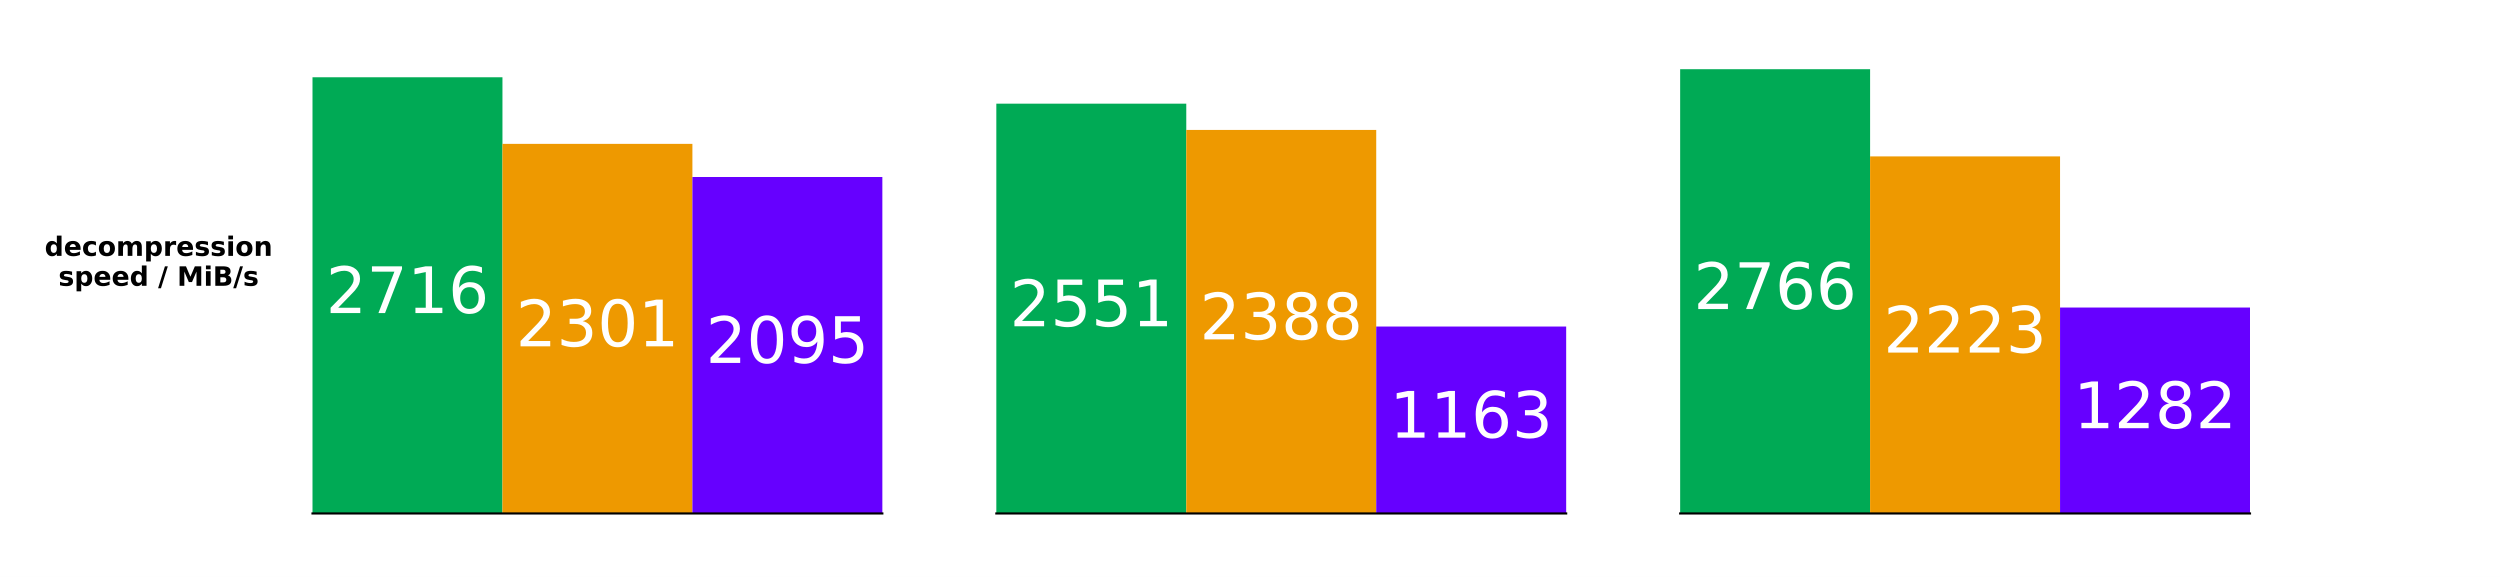
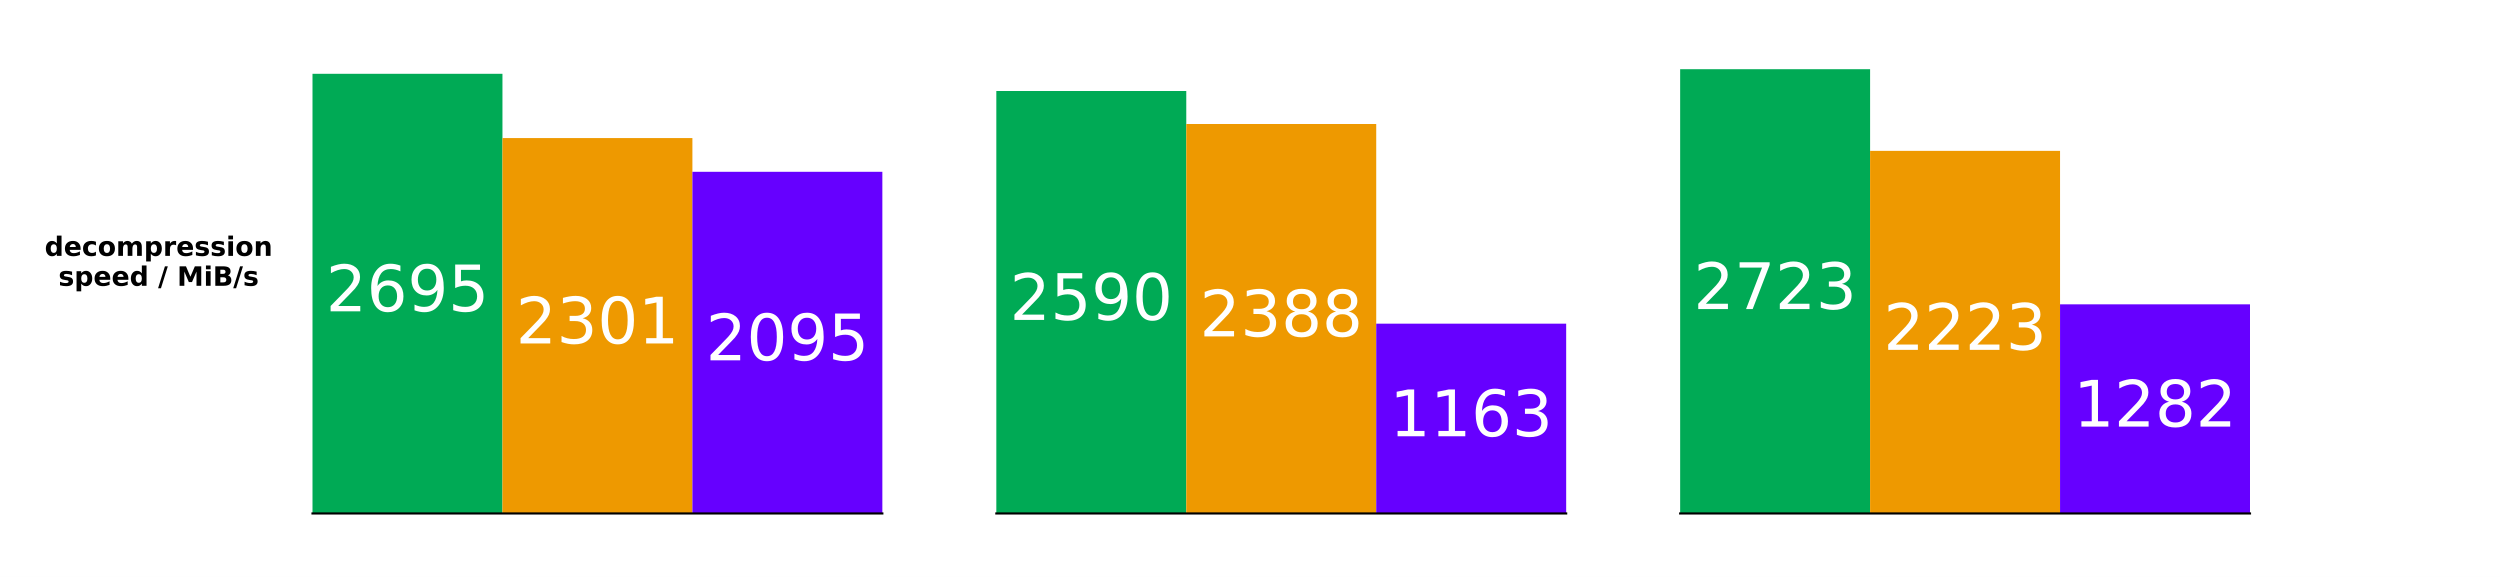
<svg xmlns="http://www.w3.org/2000/svg" xmlns:xlink="http://www.w3.org/1999/xlink" width="1248" height="288" viewBox="0 0 936 216">
  <defs>
    <style>
            *{stroke-linejoin:round;stroke-linecap:butt}
        </style>
  </defs>
  <g id="figure_1">
    <path id="patch_1" d="M0 216h936V0H0z" style="fill:#fff" />
    <g id="axes_1">
      <path id="patch_2" d="M117 192.24h213.353V25.92H117z" style="fill:#fff" />
-       <path id="patch_3" d="M117 192.24h71.118V28.931H117z" clip-path="url(#p9046fb11f5)" style="fill:#0a5" />
-       <path id="patch_4" d="M188.118 192.24h71.117V53.854h-71.117z" clip-path="url(#p9046fb11f5)" style="fill:#e90" />
-       <path id="patch_5" d="M259.235 192.24h71.118V66.272h-71.118z" clip-path="url(#p9046fb11f5)" style="fill:#60f" />
+       <path id="patch_3" d="M117 192.24h71.118V27.62H117z" clip-path="url(#p24fcda8456)" style="fill:#0a5" />
+       <path id="patch_4" d="M188.118 192.24h71.117V51.699h-71.117z" clip-path="url(#p24fcda8456)" style="fill:#e90" />
+       <path id="patch_5" d="M259.235 192.24h71.118V64.31h-71.118z" clip-path="url(#p24fcda8456)" style="fill:#60f" />
      <g id="matplotlib.axis_2">
        <g id="text_1">
          <g transform="matrix(.1 0 0 -.1 16.719 95.802)">
            <defs>
              <path id="DejaVuSans-Bold-64" d="M2919 2988v1875h1125V0H2919v506q-231-309-510-453-278-144-643-144-647 0-1063 514-415 515-415 1324t415 1323q416 514 1063 514 362 0 642-145t511-451M2181 722q360 0 549 262 189 263 189 763t-189 762q-189 263-549 263-356 0-545-263-189-262-189-762t189-763q189-262 545-262" transform="scale(.01563)" />
              <path id="DejaVuSans-Bold-65" d="M4031 1759v-318H1416q40-394 284-591t681-197q353 0 723 105 371 105 762 317V213Q3469 63 3072-14t-794-77q-950 0-1477 483-526 483-526 1355 0 856 517 1346 517 491 1424 491 825 0 1320-497 495-496 495-1328m-1150 372q0 319-186 514-186 196-486 196-325 0-528-183t-253-527z" transform="scale(.01563)" />
              <path id="DejaVuSans-Bold-63" d="M3366 3391v-913q-228 156-458 231t-477 75q-468 0-729-273t-261-764 261-765q261-273 729-273 263 0 499 78 236 79 436 232V103Q3103 6 2833-42q-270-49-542-49-947 0-1482 486-534 486-534 1352t534 1351q535 486 1482 486 275 0 542-48t533-145" transform="scale(.01563)" />
              <path id="DejaVuSans-Bold-6f" d="M2203 2784q-372 0-567-267t-195-770 195-771q195-267 567-267 366 0 559 267 194 268 194 771t-194 770q-193 267-559 267m0 800q903 0 1411-488 508-487 508-1349 0-863-508-1351Q3106-91 2203-91q-906 0-1417 487-511 488-511 1351 0 862 511 1349 511 488 1417 488" transform="scale(.01563)" />
              <path id="DejaVuSans-Bold-6d" d="M3781 2919q213 325 505 495t642 170q603 0 919-372 316-371 316-1081V0H5038v1825q3 41 4 84 2 44 2 125 0 372-110 539-109 168-353 168-318 0-492-263-173-262-180-759V0H2784v1825q0 581-100 748-100 168-356 168-322 0-497-264t-175-755V0H531v3500h1125v-512q207 296 474 446t589 150q362 0 640-175 279-175 422-490" transform="scale(.01563)" />
              <path id="DejaVuSans-Bold-70" d="M1656 506v-1837H538v4831h1118v-512q232 306 513 451t647 145q647 0 1062-514 416-514 416-1323T3878 423Q3463-91 2816-91q-366 0-647 145-281 146-513 452m744 2266q-359 0-552-264-192-264-192-761t192-761q193-264 552-264t548 262q190 263 190 763t-190 762q-189 263-548 263" transform="scale(.01563)" />
              <path id="DejaVuSans-Bold-72" d="M3138 2547q-147 69-293 101-145 33-292 33-431 0-664-277-233-276-233-791V0H538v3500h1118v-575q216 344 495 501 280 158 671 158 56 0 121-5 66-4 191-20z" transform="scale(.01563)" />
              <path id="DejaVuSans-Bold-73" d="M3272 3391v-850q-359 150-694 225-334 75-631 75-319 0-474-80-154-80-154-245 0-135 117-207 117-71 420-106l197-28q860-109 1156-359 297-250 297-785 0-559-413-841Q2681-91 1863-91q-347 0-718 55-370 55-761 164v850q335-162 686-244 352-81 714-81 329 0 494 90 166 91 166 270 0 150-114 223t-455 114l-197 25q-747 94-1047 347t-300 769q0 556 381 824 382 269 1169 269 310 0 650-47 341-46 741-146" transform="scale(.01563)" />
              <path id="DejaVuSans-Bold-69" d="M538 3500h1118V0H538zm0 1363h1118v-913H538z" transform="scale(.01563)" />
              <path id="DejaVuSans-Bold-6e" d="M4056 2131V0H2931v1631q0 453-20 625t-70 253q-66 110-179 171-112 61-256 61-350 0-550-271-200-270-200-748V0H538v3500h1118v-512q253 306 537 451 285 145 629 145 606 0 920-372 314-371 314-1081" transform="scale(.01563)" />
            </defs>
            <use xlink:href="#DejaVuSans-Bold-64" />
            <use xlink:href="#DejaVuSans-Bold-65" x="71.582" />
            <use xlink:href="#DejaVuSans-Bold-63" x="139.404" />
            <use xlink:href="#DejaVuSans-Bold-6f" x="198.682" />
            <use xlink:href="#DejaVuSans-Bold-6d" x="267.383" />
            <use xlink:href="#DejaVuSans-Bold-70" x="371.582" />
            <use xlink:href="#DejaVuSans-Bold-72" x="443.164" />
            <use xlink:href="#DejaVuSans-Bold-65" x="492.48" />
            <use xlink:href="#DejaVuSans-Bold-73" x="560.303" />
            <use xlink:href="#DejaVuSans-Bold-73" x="619.824" />
            <use xlink:href="#DejaVuSans-Bold-69" x="679.346" />
            <use xlink:href="#DejaVuSans-Bold-6f" x="713.623" />
            <use xlink:href="#DejaVuSans-Bold-6e" x="782.324" />
          </g>
          <g transform="matrix(.1 0 0 -.1 21.867 107)">
            <defs>
              <path id="DejaVuSans-Bold-2f" d="M1644 4666h694L691-594H0z" transform="scale(.01563)" />
              <path id="DejaVuSans-Bold-4d" d="M588 4666h1531l1062-2497 1069 2497h1528V0H4641v3413L3566 897h-763L1728 3413V0H588z" transform="scale(.01563)" />
              <path id="DejaVuSans-Bold-42" d="M2456 2859q285 0 431 125 147 125 147 369 0 241-147 367-146 127-431 127h-665v-988zm41-2040q362 0 545 153t183 462q0 304-181 455-181 152-547 152h-706V819zm1119 1678q387-113 599-416 213-303 213-743 0-675-456-1007Q3516 0 2584 0H588v4666h1806q972 0 1408-294t436-941q0-340-160-579-159-239-462-355" transform="scale(.01563)" />
            </defs>
            <use xlink:href="#DejaVuSans-Bold-73" />
            <use xlink:href="#DejaVuSans-Bold-70" x="59.521" />
            <use xlink:href="#DejaVuSans-Bold-65" x="131.104" />
            <use xlink:href="#DejaVuSans-Bold-65" x="198.926" />
            <use xlink:href="#DejaVuSans-Bold-64" x="266.748" />
            <use xlink:href="#DejaVuSans-Bold-2f" x="373.145" />
            <use xlink:href="#DejaVuSans-Bold-4d" x="444.482" />
            <use xlink:href="#DejaVuSans-Bold-69" x="543.994" />
            <use xlink:href="#DejaVuSans-Bold-42" x="578.271" />
            <use xlink:href="#DejaVuSans-Bold-2f" x="654.492" />
            <use xlink:href="#DejaVuSans-Bold-73" x="691.016" />
          </g>
        </g>
      </g>
      <path id="patch_6" d="M117 192.24h213.353" style="fill:none;stroke:#000;stroke-width:.8;stroke-linejoin:miter;stroke-linecap:square" />
-       <g id="text_2" style="fill:#fff" transform="matrix(.24 0 0 -.24 122.019 117.208)">
+       <g id="text_2" style="fill:#fff" transform="matrix(.24 0 0 -.24 122.019 116.552)">
        <defs>
          <path id="DejaVuSans-32" d="M1228 531h2203V0H469v531q359 372 979 998 621 627 780 809 303 340 423 576 121 236 121 464 0 372-261 606-261 235-680 235-297 0-627-103-329-103-704-313v638q381 153 712 231 332 78 607 78 725 0 1156-363 431-362 431-968 0-288-108-546-107-257-392-607-78-91-497-524-418-433-1181-1211" transform="scale(.01563)" />
-           <path id="DejaVuSans-37" d="M525 4666h3000v-269L1831 0h-659l1594 4134H525z" transform="scale(.01563)" />
-           <path id="DejaVuSans-31" d="M794 531h1031v3560L703 3866v575l1116 225h631V531h1031V0H794z" transform="scale(.01563)" />
          <path id="DejaVuSans-36" d="M2113 2584q-425 0-674-291-248-290-248-796 0-503 248-796 249-292 674-292t673 292q248 293 248 796 0 506-248 796-248 291-673 291m1253 1979v-575q-238 112-480 171-242 60-480 60-625 0-955-422-329-422-376-1275 184 272 462 417 279 145 613 145 703 0 1111-427 408-426 408-1160 0-719-425-1154Q2819-91 2113-91q-810 0-1238 620-428 621-428 1799 0 1106 525 1764t1409 658q238 0 480-47t505-140" transform="scale(.01563)" />
+           <path id="DejaVuSans-39" d="M703 97v575q238-113 481-172 244-59 479-59 625 0 954 420 330 420 377 1277-181-269-460-413-278-144-615-144-700 0-1108 423-408 424-408 1159 0 718 425 1152 425 435 1131 435 810 0 1236-621 427-620 427-1801 0-1103-524-1761Q2575-91 1691-91q-238 0-482 47Q966 3 703 97m1256 1978q425 0 673 290 249 291 249 798 0 503-249 795-248 292-673 292t-673-292-248-795q0-507 248-798 248-290 673-290" transform="scale(.01563)" />
+           <path id="DejaVuSans-35" d="M691 4666h2478v-532H1269V2991q137 47 274 70 138 23 276 23 781 0 1237-428 457-428 457-1159 0-753-469-1171Q2575-91 1722-91q-294 0-599 50Q819 9 494 109v635q281-153 581-228t634-75q541 0 856 284 316 284 316 772 0 487-316 771-315 285-856 285-253 0-505-56-251-56-513-175z" transform="scale(.01563)" />
        </defs>
        <use xlink:href="#DejaVuSans-32" />
-         <use xlink:href="#DejaVuSans-37" x="63.623" />
-         <use xlink:href="#DejaVuSans-31" x="127.246" />
-         <use xlink:href="#DejaVuSans-36" x="190.869" />
+         <use xlink:href="#DejaVuSans-36" x="63.623" />
+         <use xlink:href="#DejaVuSans-39" x="127.246" />
+         <use xlink:href="#DejaVuSans-35" x="190.869" />
      </g>
-       <g id="text_3" style="fill:#fff" transform="matrix(.24 0 0 -.24 193.136 129.67)">
+       <g id="text_3" style="fill:#fff" transform="matrix(.24 0 0 -.24 193.136 128.592)">
        <defs>
          <path id="DejaVuSans-33" d="M2597 2516q453-97 707-404 255-306 255-756 0-690-475-1069Q2609-91 1734-91q-293 0-604 58T488 141v609q262-153 574-231 313-78 654-78 593 0 904 234t311 681q0 413-289 645-289 233-804 233h-544v519h569q465 0 712 186t247 536q0 359-255 551-254 193-729 193-260 0-557-57-297-56-653-174v562q360 100 674 150t592 50q719 0 1137-327 419-326 419-882 0-388-222-655t-631-370" transform="scale(.01563)" />
          <path id="DejaVuSans-30" d="M2034 4250q-487 0-733-480-245-479-245-1442 0-959 245-1439 246-480 733-480 491 0 736 480 246 480 246 1439 0 963-246 1442-245 480-736 480m0 500q785 0 1199-621 414-620 414-1801 0-1178-414-1799Q2819-91 2034-91q-784 0-1198 620-414 621-414 1799 0 1181 414 1801 414 621 1198 621" transform="scale(.01563)" />
+           <path id="DejaVuSans-31" d="M794 531h1031v3560L703 3866v575l1116 225h631V531h1031V0H794z" transform="scale(.01563)" />
        </defs>
        <use xlink:href="#DejaVuSans-32" />
        <use xlink:href="#DejaVuSans-33" x="63.623" />
        <use xlink:href="#DejaVuSans-30" x="127.246" />
        <use xlink:href="#DejaVuSans-31" x="190.869" />
      </g>
-       <g id="text_4" style="fill:#fff" transform="matrix(.24 0 0 -.24 264.254 135.879)">
-         <defs>
-           <path id="DejaVuSans-39" d="M703 97v575q238-113 481-172 244-59 479-59 625 0 954 420 330 420 377 1277-181-269-460-413-278-144-615-144-700 0-1108 423-408 424-408 1159 0 718 425 1152 425 435 1131 435 810 0 1236-621 427-620 427-1801 0-1103-524-1761Q2575-91 1691-91q-238 0-482 47Q966 3 703 97m1256 1978q425 0 673 290 249 291 249 798 0 503-249 795-248 292-673 292t-673-292-248-795q0-507 248-798 248-290 673-290" transform="scale(.01563)" />
-           <path id="DejaVuSans-35" d="M691 4666h2478v-532H1269V2991q137 47 274 70 138 23 276 23 781 0 1237-428 457-428 457-1159 0-753-469-1171Q2575-91 1722-91q-294 0-599 50Q819 9 494 109v635q281-153 581-228t634-75q541 0 856 284 316 284 316 772 0 487-316 771-315 285-856 285-253 0-505-56-251-56-513-175z" transform="scale(.01563)" />
-         </defs>
+       <g id="text_4" style="fill:#fff" transform="matrix(.24 0 0 -.24 264.254 134.898)">
        <use xlink:href="#DejaVuSans-32" />
        <use xlink:href="#DejaVuSans-30" x="63.623" />
        <use xlink:href="#DejaVuSans-39" x="127.246" />
        <use xlink:href="#DejaVuSans-35" x="190.869" />
      </g>
    </g>
    <g id="axes_2">
      <path id="patch_7" d="M373.024 192.24h213.352V25.92H373.024z" style="fill:#fff" />
-       <path id="patch_8" d="M373.024 192.24h71.117V38.814h-71.117z" clip-path="url(#p44077be0c9)" style="fill:#0a5" />
-       <path id="patch_9" d="M444.141 192.24h71.118V48.659H444.14z" clip-path="url(#p44077be0c9)" style="fill:#e90" />
-       <path id="patch_10" d="M515.259 192.24h71.117v-69.979H515.26z" clip-path="url(#p44077be0c9)" style="fill:#60f" />
+       <path id="patch_8" d="M373.024 192.24h71.117V34.064h-71.117z" clip-path="url(#pb6728646d5)" style="fill:#0a5" />
+       <path id="patch_9" d="M444.141 192.24h71.118V46.423H444.14z" clip-path="url(#pb6728646d5)" style="fill:#e90" />
+       <path id="patch_10" d="M515.259 192.24h71.117v-71.068H515.26z" clip-path="url(#pb6728646d5)" style="fill:#60f" />
      <path id="patch_11" d="M373.024 192.24h213.352" style="fill:none;stroke:#000;stroke-width:.8;stroke-linejoin:miter;stroke-linecap:square" />
-       <g id="text_5" style="fill:#fff" transform="matrix(.24 0 0 -.24 378.042 122.15)">
+       <g id="text_5" style="fill:#fff" transform="matrix(.24 0 0 -.24 378.042 119.775)">
        <use xlink:href="#DejaVuSans-32" />
        <use xlink:href="#DejaVuSans-35" x="63.623" />
-         <use xlink:href="#DejaVuSans-35" x="127.246" />
-         <use xlink:href="#DejaVuSans-31" x="190.869" />
+         <use xlink:href="#DejaVuSans-39" x="127.246" />
+         <use xlink:href="#DejaVuSans-30" x="190.869" />
      </g>
-       <g id="text_6" style="fill:#fff" transform="matrix(.24 0 0 -.24 449.16 127.072)">
+       <g id="text_6" style="fill:#fff" transform="matrix(.24 0 0 -.24 449.16 125.954)">
        <defs>
          <path id="DejaVuSans-38" d="M2034 2216q-450 0-708-241-257-241-257-662 0-422 257-663 258-241 708-241t709 242q260 243 260 662 0 421-258 662-257 241-711 241m-631 268q-406 100-633 378-226 279-226 679 0 559 398 884 399 325 1092 325 697 0 1094-325t397-884q0-400-227-679-226-278-629-378 456-106 710-416 255-309 255-755 0-679-414-1042Q2806-91 2034-91q-771 0-1186 362-414 363-414 1042 0 446 256 755 257 310 713 416m-231 997q0-362 226-565 227-203 636-203 407 0 636 203 230 203 230 565 0 363-230 566-229 203-636 203-409 0-636-203-226-203-226-566" transform="scale(.01563)" />
        </defs>
        <use xlink:href="#DejaVuSans-32" />
        <use xlink:href="#DejaVuSans-33" x="63.623" />
        <use xlink:href="#DejaVuSans-38" x="127.246" />
        <use xlink:href="#DejaVuSans-38" x="190.869" />
      </g>
-       <g id="text_7" style="fill:#fff" transform="matrix(.24 0 0 -.24 520.278 163.873)">
+       <g id="text_7" style="fill:#fff" transform="matrix(.24 0 0 -.24 520.278 163.328)">
        <use xlink:href="#DejaVuSans-31" />
        <use xlink:href="#DejaVuSans-31" x="63.623" />
        <use xlink:href="#DejaVuSans-36" x="127.246" />
        <use xlink:href="#DejaVuSans-33" x="190.869" />
      </g>
    </g>
    <g id="axes_3">
      <path id="patch_12" d="M629.047 192.24H842.4V25.92H629.047z" style="fill:#fff" />
-       <path id="patch_13" d="M629.047 192.24h71.118V25.92h-71.118z" clip-path="url(#p53bb50e34a)" style="fill:#0a5" />
-       <path id="patch_14" d="M700.165 192.24h71.117V58.56h-71.117z" clip-path="url(#p53bb50e34a)" style="fill:#e90" />
-       <path id="patch_15" d="M771.282 192.24H842.4v-77.089h-71.118z" clip-path="url(#p53bb50e34a)" style="fill:#60f" />
+       <path id="patch_13" d="M629.047 192.24h71.118V25.92h-71.118z" clip-path="url(#p0b40f7766a)" style="fill:#0a5" />
+       <path id="patch_14" d="M700.165 192.24h71.117V56.478h-71.117z" clip-path="url(#p0b40f7766a)" style="fill:#e90" />
+       <path id="patch_15" d="M771.282 192.24H842.4v-78.29h-71.118z" clip-path="url(#p0b40f7766a)" style="fill:#60f" />
      <path id="patch_16" d="M629.047 192.24H842.4" style="fill:none;stroke:#000;stroke-width:.8;stroke-linejoin:miter;stroke-linecap:square" />
      <g id="text_8" style="fill:#fff" transform="matrix(.24 0 0 -.24 634.066 115.703)">
+         <defs>
+           <path id="DejaVuSans-37" d="M525 4666h3000v-269L1831 0h-659l1594 4134H525z" transform="scale(.01563)" />
+         </defs>
        <use xlink:href="#DejaVuSans-32" />
        <use xlink:href="#DejaVuSans-37" x="63.623" />
-         <use xlink:href="#DejaVuSans-36" x="127.246" />
-         <use xlink:href="#DejaVuSans-36" x="190.869" />
+         <use xlink:href="#DejaVuSans-32" x="127.246" />
+         <use xlink:href="#DejaVuSans-33" x="190.869" />
      </g>
-       <g id="text_9" style="fill:#fff" transform="matrix(.24 0 0 -.24 705.184 132.023)">
+       <g id="text_9" style="fill:#fff" transform="matrix(.24 0 0 -.24 705.184 130.982)">
        <use xlink:href="#DejaVuSans-32" />
        <use xlink:href="#DejaVuSans-32" x="63.623" />
        <use xlink:href="#DejaVuSans-32" x="127.246" />
        <use xlink:href="#DejaVuSans-33" x="190.869" />
      </g>
-       <g id="text_10" style="fill:#fff" transform="matrix(.24 0 0 -.24 776.301 160.318)">
+       <g id="text_10" style="fill:#fff" transform="matrix(.24 0 0 -.24 776.301 159.718)">
        <use xlink:href="#DejaVuSans-31" />
        <use xlink:href="#DejaVuSans-32" x="63.623" />
        <use xlink:href="#DejaVuSans-38" x="127.246" />
        <use xlink:href="#DejaVuSans-32" x="190.869" />
      </g>
    </g>
  </g>
  <defs>
-     <clipPath id="p9046fb11f5">
+     <clipPath id="p24fcda8456">
      <path d="M117 25.92h213.353v166.32H117z" />
    </clipPath>
-     <clipPath id="p44077be0c9">
+     <clipPath id="pb6728646d5">
      <path d="M373.024 25.92h213.353v166.32H373.024z" />
    </clipPath>
-     <clipPath id="p53bb50e34a">
+     <clipPath id="p0b40f7766a">
      <path d="M629.047 25.92H842.4v166.32H629.047z" />
    </clipPath>
  </defs>
</svg>
